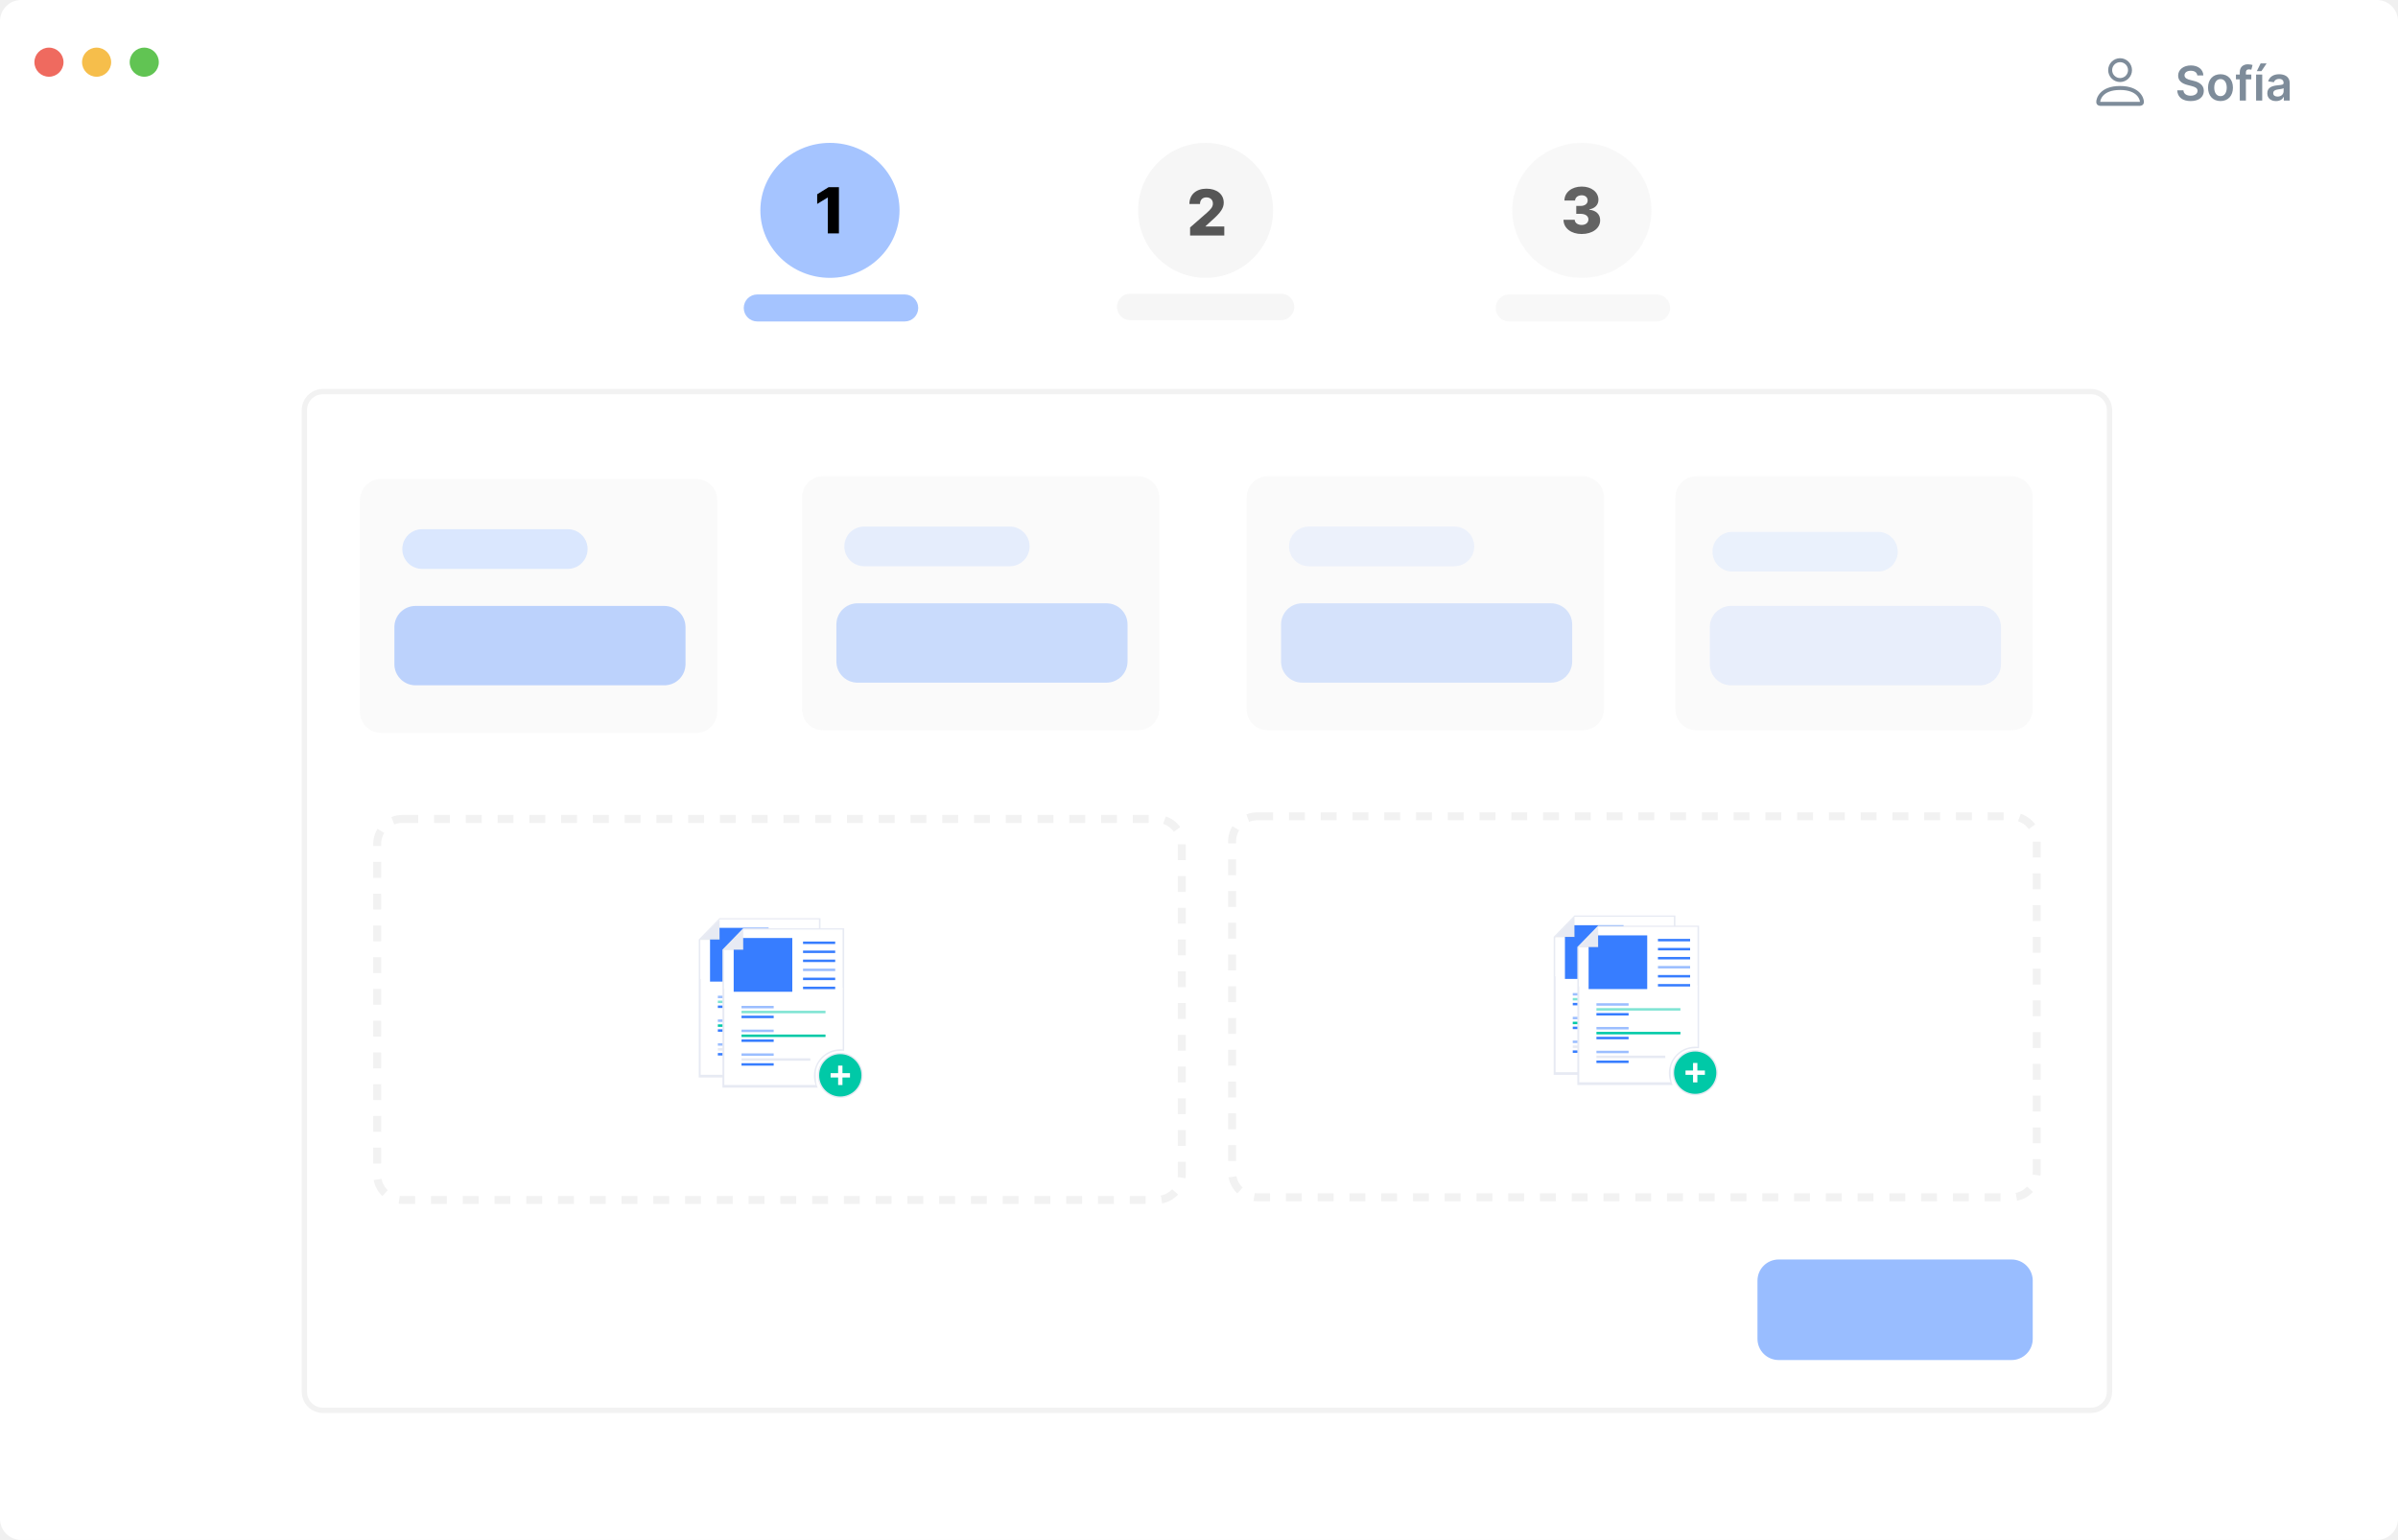
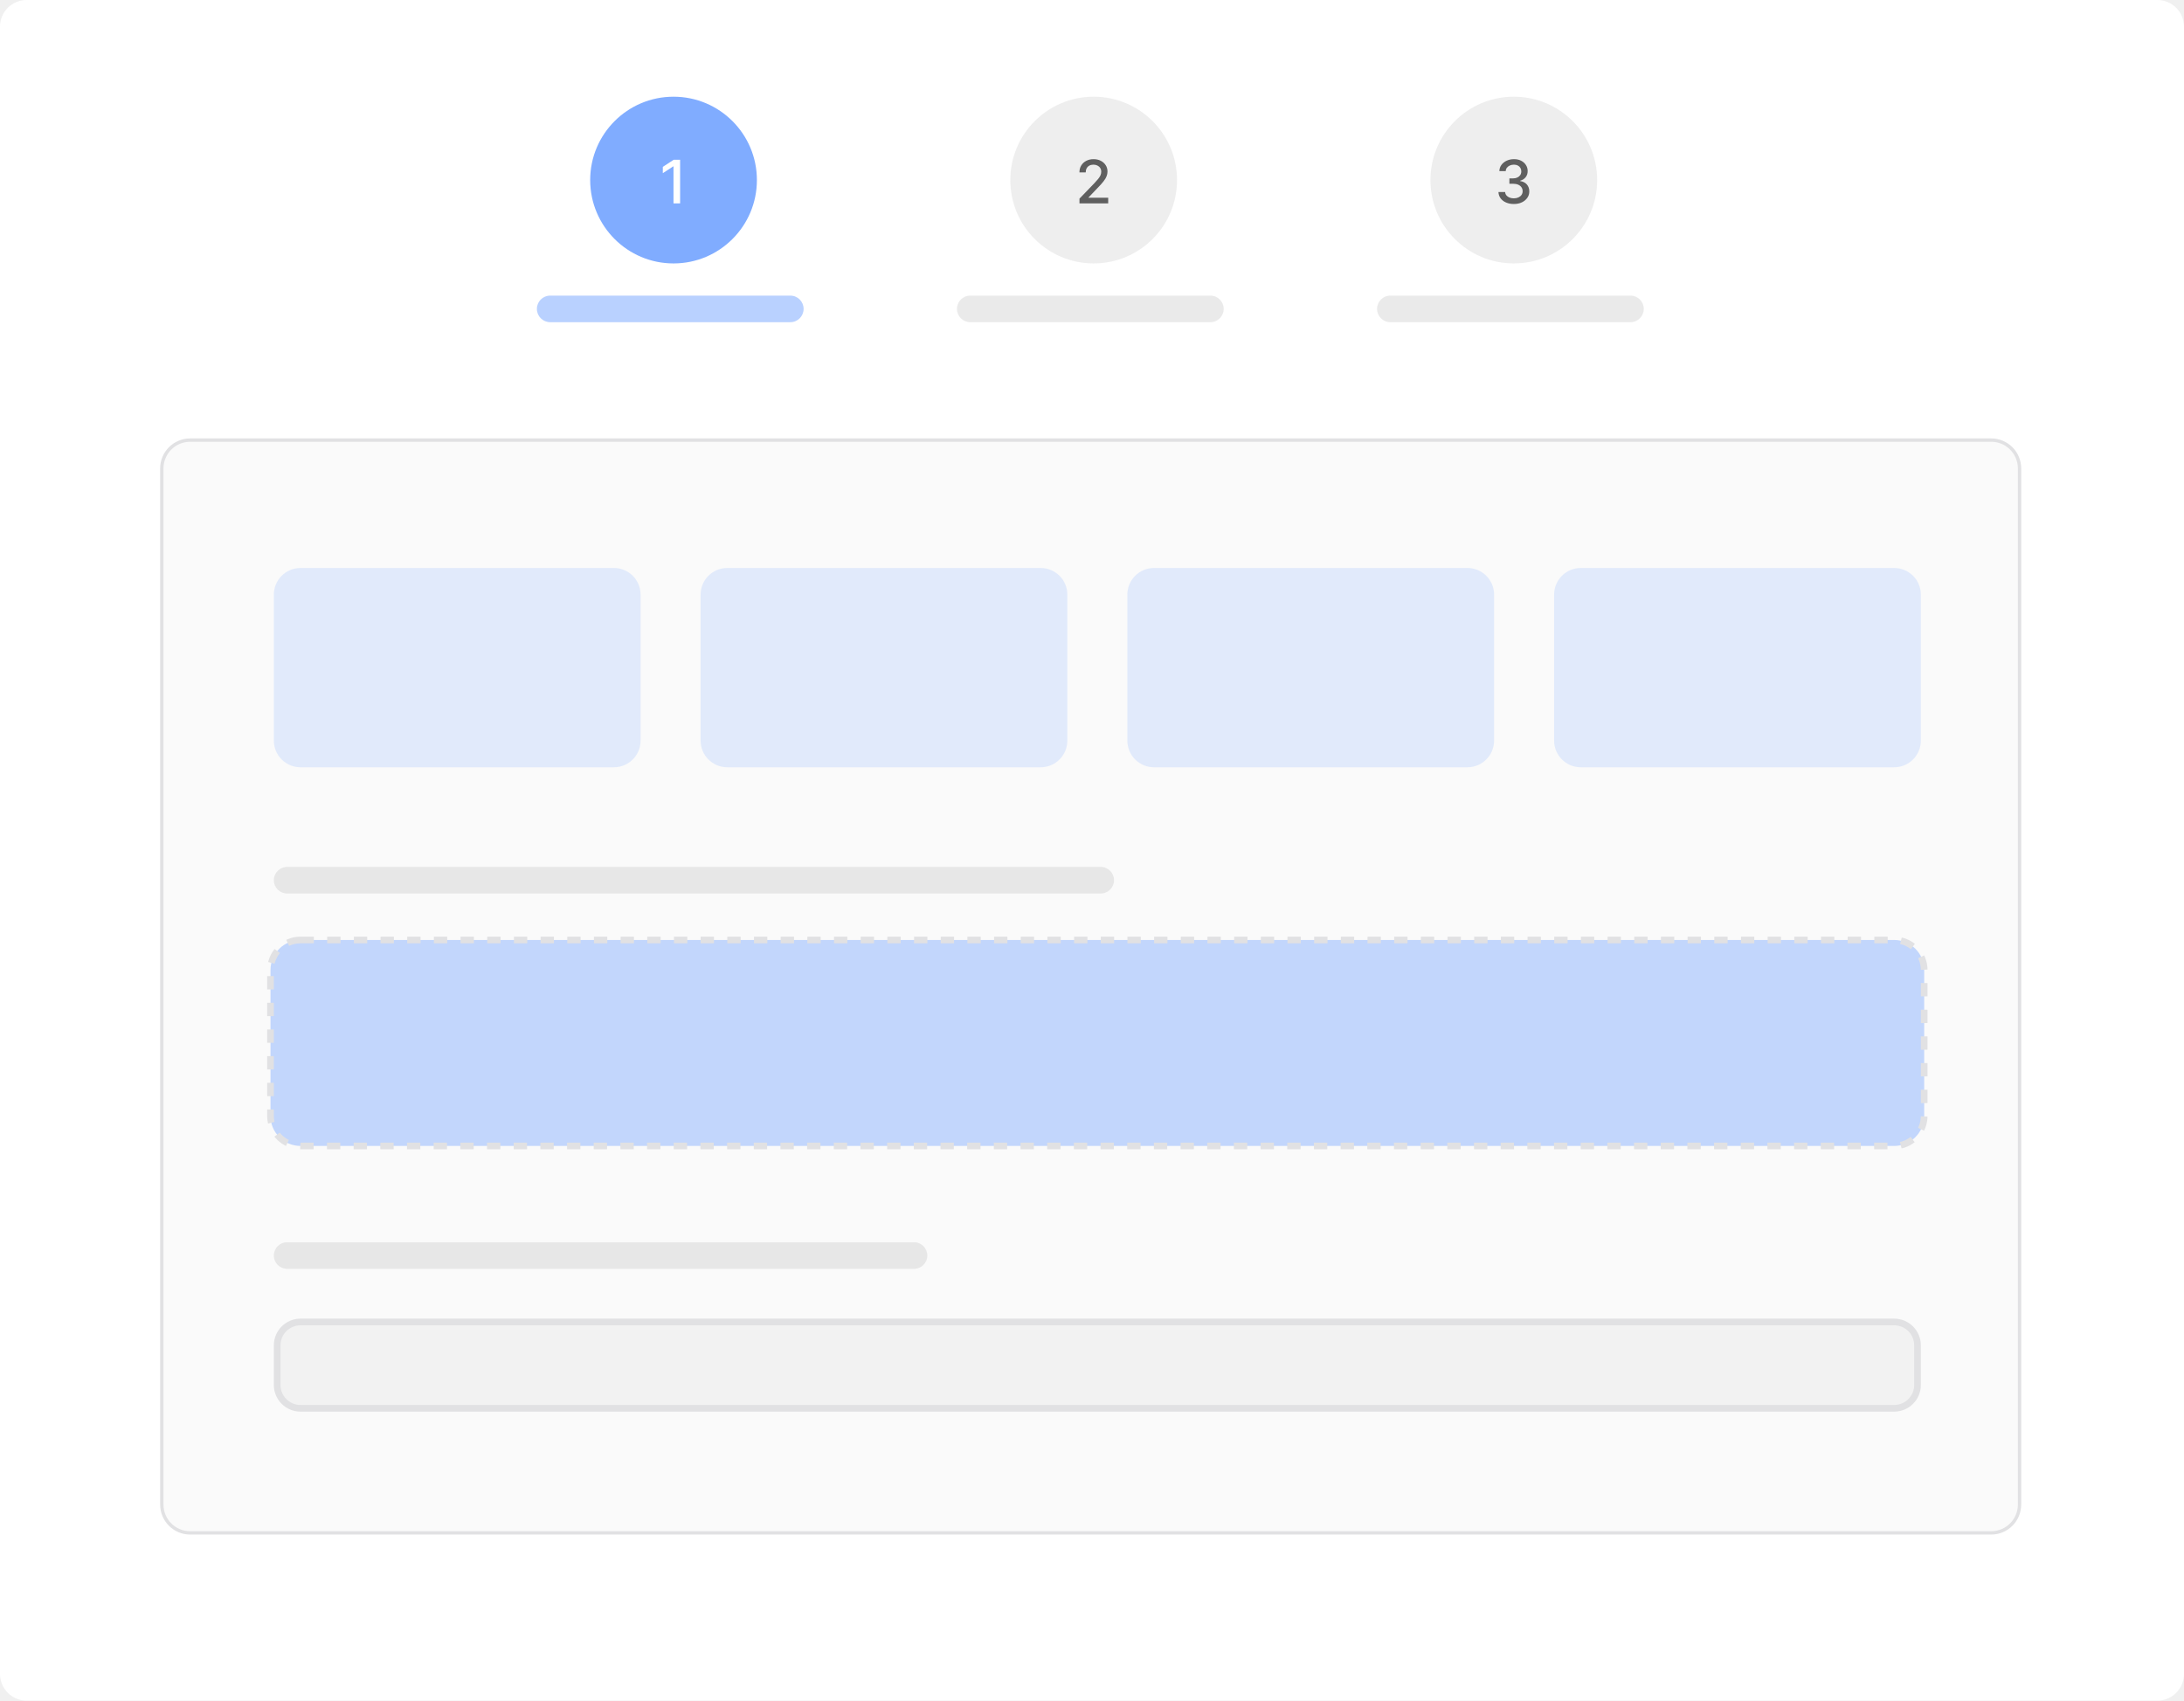
- <svg xmlns="http://www.w3.org/2000/svg" width="906" height="582" viewBox="0 0 906 582" fill="none">
-   <path d="M0 8C0 3.582 3.582 0 8 0H898C902.418 0 906 3.582 906 8V574C906 578.418 902.418 582 898 582H8C3.582 582 0 578.418 0 574V8Z" fill="white" />
-   <rect x="115" y="148" width="682" height="385" rx="7" fill="white" fill-opacity="0.4" stroke="#F2F2F2" stroke-width="2" />
-   <path d="M664 484C664 479.582 667.582 476 672 476H760C764.418 476 768 479.582 768 484V506C768 510.418 764.418 514 760 514H672C667.582 514 664 510.418 664 506V484Z" fill="#80ACFF" fill-opacity="0.8" />
-   <circle cx="54.5" cy="23.5" r="5.5" fill="#61C453" />
-   <circle cx="36.5" cy="23.5" r="5.5" fill="#F6BE4B" />
-   <circle cx="18.5" cy="23.5" r="5.5" fill="#EF6A5F" />
-   <path d="M830.178 28.508H832.46C832.415 26.296 830.53 24.73 827.743 24.73C824.994 24.73 822.929 26.277 822.936 28.591C822.936 30.47 824.272 31.55 826.426 32.106L827.915 32.49C829.328 32.848 830.261 33.289 830.267 34.305C830.261 35.424 829.2 36.172 827.653 36.172C826.17 36.172 825.02 35.507 824.924 34.133H822.591C822.687 36.734 824.623 38.198 827.672 38.198C830.811 38.198 832.633 36.632 832.639 34.325C832.633 32.055 830.76 31.02 828.791 30.553L827.564 30.246C826.49 29.991 825.326 29.537 825.339 28.444C825.346 27.459 826.228 26.737 827.711 26.737C829.123 26.737 830.057 27.396 830.178 28.508ZM838.934 38.192C841.81 38.192 843.638 36.166 843.638 33.129C843.638 30.087 841.81 28.054 838.934 28.054C836.057 28.054 834.229 30.087 834.229 33.129C834.229 36.166 836.057 38.192 838.934 38.192ZM838.946 36.338C837.355 36.338 836.575 34.919 836.575 33.123C836.575 31.327 837.355 29.889 838.946 29.889C840.512 29.889 841.292 31.327 841.292 33.123C841.292 34.919 840.512 36.338 838.946 36.338ZM850.575 28.182H848.536V27.408C848.536 26.641 848.856 26.213 849.718 26.213C850.083 26.213 850.39 26.296 850.581 26.354L851.048 24.564C850.748 24.462 850.089 24.296 849.29 24.296C847.584 24.296 846.222 25.273 846.222 27.255V28.182H844.771V29.972H846.222V38H848.536V29.972H850.575V28.182ZM852.387 38H854.701V28.182H852.387V38ZM852.662 26.891H854.394L856.357 23.97H854.094L852.662 26.891ZM859.906 38.198C861.446 38.198 862.367 37.476 862.789 36.651H862.865V38H865.09V31.429C865.09 28.834 862.974 28.054 861.101 28.054C859.036 28.054 857.451 28.974 856.94 30.764L859.1 31.071C859.331 30.4 859.983 29.825 861.114 29.825C862.188 29.825 862.776 30.374 862.776 31.34V31.378C862.776 32.043 862.079 32.075 860.347 32.26C858.442 32.465 856.62 33.033 856.62 35.245C856.62 37.175 858.033 38.198 859.906 38.198ZM860.507 36.498C859.541 36.498 858.851 36.057 858.851 35.207C858.851 34.318 859.625 33.947 860.66 33.8C861.267 33.717 862.482 33.564 862.782 33.321V34.478C862.782 35.571 861.9 36.498 860.507 36.498Z" fill="#7E8C9A" />
-   <path d="M801 31C802.193 31 803.338 30.526 804.182 29.682C805.026 28.838 805.5 27.694 805.5 26.5C805.5 25.306 805.026 24.162 804.182 23.318C803.338 22.474 802.193 22 801 22C799.807 22 798.662 22.474 797.818 23.318C796.974 24.162 796.5 25.306 796.5 26.5C796.5 27.694 796.974 28.838 797.818 29.682C798.662 30.526 799.807 31 801 31V31ZM804 26.5C804 27.296 803.684 28.059 803.121 28.621C802.559 29.184 801.796 29.5 801 29.5C800.204 29.5 799.441 29.184 798.879 28.621C798.316 28.059 798 27.296 798 26.5C798 25.704 798.316 24.941 798.879 24.379C799.441 23.816 800.204 23.5 801 23.5C801.796 23.5 802.559 23.816 803.121 24.379C803.684 24.941 804 25.704 804 26.5V26.5ZM810 38.5C810 40 808.5 40 808.5 40H793.5C793.5 40 792 40 792 38.5C792 37 793.5 32.5 801 32.5C808.5 32.5 810 37 810 38.5ZM808.5 38.494C808.498 38.125 808.269 37.015 807.252 35.998C806.274 35.02 804.434 34 801 34C797.565 34 795.726 35.02 794.748 35.998C793.731 37.015 793.503 38.125 793.5 38.494H808.5Z" fill="#7E8C9A" />
-   <ellipse cx="313.567" cy="79.504" rx="26.289" ry="25.505" fill="#80ACFF" fill-opacity="0.7" />
-   <rect x="281" y="111.287" width="65.919" height="10.202" rx="5.101" fill="#80ACFF" fill-opacity="0.7" />
-   <path d="M316.96 70.747H313.048L308.744 73.423V77.071L312.648 74.685H312.75V88.202H316.96V70.747Z" fill="black" />
-   <ellipse cx="597.648" cy="79.504" rx="26.289" ry="25.505" fill="#F2F2F2" fill-opacity="0.5" />
-   <rect x="565.081" y="111.287" width="65.919" height="10.202" rx="5.101" fill="#F2F2F2" fill-opacity="0.5" />
-   <path d="M597.57 88.44C601.661 88.44 604.568 86.276 604.559 83.242C604.568 81.094 603.161 79.56 600.468 79.244V79.108C602.488 78.818 603.92 77.463 603.911 75.503C603.92 72.656 601.346 70.509 597.604 70.509C593.837 70.509 591.093 72.69 591.059 75.793H595.09C595.124 74.6 596.198 73.798 597.604 73.798C598.943 73.798 599.854 74.608 599.846 75.776C599.854 76.986 598.781 77.821 597.229 77.821H595.533V80.821H597.229C598.994 80.821 600.144 81.69 600.127 82.918C600.144 84.153 599.087 85.014 597.587 85.014C596.096 85.014 594.997 84.222 594.954 83.071H590.71C590.744 86.225 593.582 88.44 597.57 88.44Z" fill="black" fill-opacity="0.6" />
-   <circle cx="455.5" cy="79.5" r="25.5" fill="#F2F2F2" fill-opacity="0.7" />
-   <rect x="422" y="111" width="67" height="10" rx="5" fill="#F2F2F2" fill-opacity="0.7" />
-   <path d="M449.635 89H462.555V85.599H455.481V85.489L457.569 83.562C461.353 80.264 462.342 78.585 462.342 76.582C462.342 73.438 459.777 71.307 455.814 71.307C451.953 71.307 449.37 73.531 449.379 77.085H453.376C453.376 75.508 454.348 74.597 455.797 74.597C457.22 74.597 458.251 75.474 458.251 76.915C458.251 78.219 457.433 79.105 456.001 80.392L449.635 85.966V89Z" fill="black" fill-opacity="0.65" />
-   <g style="mix-blend-mode:darken" filter="url(#filter0_b_12_520)">
-     <rect x="136" y="181" width="135" height="96" rx="8" fill="#F2F2F2" fill-opacity="0.4" />
-     <rect x="149" y="229" width="110" height="30" rx="8" fill="#80ACFF" fill-opacity="0.5" />
-     <path d="M152 207.5C152 203.358 155.358 200 159.5 200H214.5C218.642 200 222 203.358 222 207.5V207.5C222 211.642 218.642 215 214.5 215H159.5C155.358 215 152 211.642 152 207.5V207.5Z" fill="#CCDEFF" fill-opacity="0.7" />
-   </g>
-   <g style="mix-blend-mode:darken" filter="url(#filter1_b_12_520)">
-     <rect x="303" y="180" width="135" height="96" rx="8" fill="#F2F2F2" fill-opacity="0.4" />
-     <rect x="316" y="228" width="110" height="30" rx="8" fill="#80ACFF" fill-opacity="0.4" />
-     <path d="M319 206.5C319 202.358 322.358 199 326.5 199H381.5C385.642 199 389 202.358 389 206.5V206.5C389 210.642 385.642 214 381.5 214H326.5C322.358 214 319 210.642 319 206.5V206.5Z" fill="#CCDEFF" fill-opacity="0.45" />
-   </g>
-   <g style="mix-blend-mode:darken" filter="url(#filter2_b_12_520)">
-     <rect x="471" y="180" width="135" height="96" rx="8" fill="#F2F2F2" fill-opacity="0.4" />
-     <rect x="484" y="228" width="110" height="30" rx="8" fill="#80ACFF" fill-opacity="0.3" />
-     <path d="M487 206.5C487 202.358 490.358 199 494.5 199H549.5C553.642 199 557 202.358 557 206.5V206.5C557 210.642 553.642 214 549.5 214H494.5C490.358 214 487 210.642 487 206.5V206.5Z" fill="#CCDEFF" fill-opacity="0.3" />
-   </g>
-   <g style="mix-blend-mode:darken" filter="url(#filter3_b_12_520)">
-     <rect x="633" y="180" width="135" height="96" rx="8" fill="#F2F2F2" fill-opacity="0.4" />
-     <rect x="646" y="229" width="110" height="30" rx="8" fill="#80ACFF" fill-opacity="0.15" />
-     <path d="M647 208.5C647 204.358 650.358 201 654.5 201H709.5C713.642 201 717 204.358 717 208.5V208.5C717 212.642 713.642 216 709.5 216H654.5C650.358 216 647 212.642 647 208.5V208.5Z" fill="#CCDEFF" fill-opacity="0.35" />
-   </g>
-   <rect x="142.5" y="309.5" width="304" height="144" rx="9.5" fill="white" fill-opacity="0.4" stroke="#F2F2F2" stroke-width="3" stroke-dasharray="6 6" />
-   <path d="M299.258 401.85C299.258 397.431 303.61 393.362 308.022 393.362C308.695 393.362 309.35 393.191 309.98 393.345C309.989 393.149 309.997 392.023 309.997 391.827V347H271.835L264 355.061V407.224H300.025C299.25 405.995 299.258 403.411 299.258 401.85Z" fill="#E7EAF3" />
-   <path d="M298.577 402.703C298.577 397.192 303.04 392.722 308.541 392.722C308.839 392.722 309.137 392.739 309.435 392.765V369.622H264.724V406.2H299.207C298.79 405.083 298.577 403.897 298.577 402.703Z" fill="white" />
-   <path d="M309.401 369.963H264.588V355.061L271.835 347.469H309.401V369.963Z" fill="white" />
-   <path d="M306.608 351.999H294.455V352.929H306.608V351.999Z" fill="#377DFF" />
-   <path d="M306.608 355.411H294.455V356.341H306.608V355.411Z" fill="#377DFF" />
-   <path d="M306.608 358.823H294.455V359.753H306.608V358.823Z" fill="#377DFF" />
-   <path opacity="0.5" d="M306.608 362.235H294.455V363.165H306.608V362.235Z" fill="#377DFF" />
-   <path d="M306.608 365.647H294.455V366.577H306.608V365.647Z" fill="#377DFF" />
-   <path d="M306.608 369.059H294.455V369.989H306.608V369.059Z" fill="#377DFF" />
-   <path opacity="0.5" d="M283.367 376.31H271.214V377.24H283.367V376.31Z" fill="#377DFF" />
-   <path d="M283.367 380.021H271.214V380.95H283.367V380.021Z" fill="#377DFF" />
-   <path opacity="0.5" d="M302.946 378.17H271.214V379.099H302.946V378.17Z" fill="#00C9A7" />
-   <path opacity="0.5" d="M283.367 385.284H271.214V386.214H283.367V385.284Z" fill="#377DFF" />
-   <path d="M283.367 389.003H271.214V389.933H283.367V389.003Z" fill="#377DFF" />
-   <path d="M302.946 387.143H271.214V388.073H302.946V387.143Z" fill="#00C9A7" />
-   <path opacity="0.5" d="M283.367 394.266H271.214V395.196H283.367V394.266Z" fill="#377DFF" />
-   <path d="M283.367 397.977H271.214V398.907H283.367V397.977Z" fill="#377DFF" />
-   <path d="M297.223 396.117H271.214V397.047H297.223V396.117Z" fill="#E7EAF3" />
-   <path d="M290.401 370.97H268.258V351.606L269.025 350.668H270.796H290.401V370.97Z" fill="#377DFF" />
-   <path d="M264.417 355.232H272.006V347.299L264.417 355.232Z" fill="url(#paint0_linear_12_520)" />
-   <path d="M264.588 355.061H271.835V347.469L264.588 355.061Z" fill="#E7EAF3" />
-   <path d="M317.475 414.935C322.183 414.935 326 411.112 326 406.396C326 401.68 322.183 397.857 317.475 397.857C312.767 397.857 308.95 401.68 308.95 406.396C308.95 411.112 312.767 414.935 317.475 414.935Z" fill="#E7EAF3" />
-   <path d="M317.475 414.389C321.882 414.389 325.455 410.811 325.455 406.396C325.455 401.982 321.882 398.403 317.475 398.403C313.068 398.403 309.495 401.982 309.495 406.396C309.495 410.811 313.068 414.389 317.475 414.389Z" fill="#00C9A7" />
-   <g opacity="0.5">
-     <path opacity="0.5" d="M321.776 405.432H318.437V402.08H316.513V405.432H313.166V407.352H316.513V410.704H318.437V407.352H321.776V405.432Z" fill="url(#paint1_linear_12_520)" />
-   </g>
-   <path d="M318.293 402.728H316.657V410.064H318.293V402.728Z" fill="white" />
-   <path d="M321.137 405.578H313.813V407.215H321.137V405.578Z" fill="white" />
-   <path d="M308.201 405.688C308.201 401.27 312.552 397.201 316.964 397.201C317.637 397.201 318.293 397.03 318.923 397.184C318.931 396.987 318.94 395.861 318.94 395.665V350.839H280.777L272.942 358.9V411.062H308.967C308.192 409.834 308.201 407.249 308.201 405.688Z" fill="#E7EAF3" />
-   <path d="M307.519 406.541C307.519 401.031 311.982 396.561 317.484 396.561C317.782 396.561 318.08 396.578 318.378 396.604V373.461H273.666V410.039H308.149C307.732 408.921 307.519 407.736 307.519 406.541Z" fill="white" />
-   <path d="M318.344 373.802H273.53V358.9L280.777 351.308H318.344V373.802Z" fill="white" />
-   <path d="M315.55 355.837H303.397V356.767H315.55V355.837Z" fill="#377DFF" />
-   <path d="M315.55 359.25H303.397V360.179H315.55V359.25Z" fill="#377DFF" />
-   <path d="M315.55 362.662H303.397V363.591H315.55V362.662Z" fill="#377DFF" />
-   <path opacity="0.5" d="M315.55 366.074H303.397V367.004H315.55V366.074Z" fill="#377DFF" />
-   <path d="M315.55 369.486H303.397V370.416H315.55V369.486Z" fill="#377DFF" />
-   <path d="M315.55 372.898H303.397V373.828H315.55V372.898Z" fill="#377DFF" />
-   <path opacity="0.5" d="M292.309 380.149H280.156V381.078H292.309V380.149Z" fill="#377DFF" />
-   <path d="M292.309 383.859H280.156V384.789H292.309V383.859Z" fill="#377DFF" />
-   <path opacity="0.5" d="M311.888 382.008H280.156V382.938H311.888V382.008Z" fill="#00C9A7" />
-   <path opacity="0.5" d="M292.309 389.123H280.156V390.052H292.309V389.123Z" fill="#377DFF" />
-   <path d="M292.309 392.842H280.156V393.772H292.309V392.842Z" fill="#377DFF" />
-   <path d="M311.888 390.982H280.156V391.912H311.888V390.982Z" fill="#00C9A7" />
-   <path opacity="0.5" d="M292.309 398.105H280.156V399.035H292.309V398.105Z" fill="#377DFF" />
-   <path d="M292.309 401.816H280.156V402.745H292.309V401.816Z" fill="#377DFF" />
-   <path d="M306.165 399.956H280.156V400.886H306.165V399.956Z" fill="#E7EAF3" />
-   <path d="M299.343 374.809H277.201V355.445L277.967 354.507H279.738H299.343V374.809Z" fill="#377DFF" />
-   <path d="M273.36 359.07H280.948V351.137L273.36 359.07Z" fill="url(#paint2_linear_12_520)" />
-   <path d="M273.53 358.9H280.777V351.308L273.53 358.9Z" fill="#E7EAF3" />
-   <rect x="465.5" y="308.5" width="304" height="144" rx="9.5" fill="white" fill-opacity="0.4" stroke="#F2F2F2" stroke-width="3" stroke-dasharray="6 6" />
-   <path d="M622.258 400.85C622.258 396.431 626.61 392.362 631.022 392.362C631.695 392.362 632.35 392.191 632.98 392.345C632.989 392.149 632.997 391.023 632.997 390.827V346H594.835L587 354.061V406.224H623.025C622.25 404.995 622.258 402.411 622.258 400.85Z" fill="#E7EAF3" />
-   <path d="M621.577 401.703C621.577 396.192 626.04 391.722 631.541 391.722C631.839 391.722 632.137 391.739 632.435 391.765V368.622H587.724V405.2H622.207C621.79 404.083 621.577 402.897 621.577 401.703Z" fill="white" />
-   <path d="M632.401 368.963H587.588V354.061L594.835 346.469H632.401V368.963Z" fill="white" />
-   <path d="M629.608 350.999H617.455V351.929H629.608V350.999Z" fill="#377DFF" />
-   <path d="M629.608 354.411H617.455V355.341H629.608V354.411Z" fill="#377DFF" />
-   <path d="M629.608 357.823H617.455V358.753H629.608V357.823Z" fill="#377DFF" />
-   <path opacity="0.5" d="M629.608 361.235H617.455V362.165H629.608V361.235Z" fill="#377DFF" />
-   <path d="M629.608 364.647H617.455V365.577H629.608V364.647Z" fill="#377DFF" />
-   <path d="M629.608 368.059H617.455V368.989H629.608V368.059Z" fill="#377DFF" />
-   <path opacity="0.5" d="M606.366 375.31H594.213V376.24H606.366V375.31Z" fill="#377DFF" />
-   <path d="M606.366 379.021H594.213V379.95H606.366V379.021Z" fill="#377DFF" />
-   <path opacity="0.5" d="M625.946 377.17H594.213V378.099H625.946V377.17Z" fill="#00C9A7" />
-   <path opacity="0.5" d="M606.366 384.284H594.213V385.214H606.366V384.284Z" fill="#377DFF" />
-   <path d="M606.366 388.003H594.213V388.933H606.366V388.003Z" fill="#377DFF" />
-   <path d="M625.946 386.143H594.213V387.073H625.946V386.143Z" fill="#00C9A7" />
-   <path opacity="0.5" d="M606.366 393.266H594.213V394.196H606.366V393.266Z" fill="#377DFF" />
-   <path d="M606.366 396.977H594.213V397.907H606.366V396.977Z" fill="#377DFF" />
-   <path d="M620.223 395.117H594.213V396.047H620.223V395.117Z" fill="#E7EAF3" />
-   <path d="M613.401 369.97H591.258V350.606L592.025 349.668H593.796H613.401V369.97Z" fill="#377DFF" />
-   <path d="M587.417 354.232H595.005V346.299L587.417 354.232Z" fill="url(#paint3_linear_12_520)" />
-   <path d="M587.588 354.061H594.835V346.469L587.588 354.061Z" fill="#E7EAF3" />
-   <path d="M640.475 413.935C645.183 413.935 649 410.112 649 405.396C649 400.68 645.183 396.857 640.475 396.857C635.767 396.857 631.95 400.68 631.95 405.396C631.95 410.112 635.767 413.935 640.475 413.935Z" fill="#E7EAF3" />
-   <path d="M640.475 413.389C644.882 413.389 648.455 409.811 648.455 405.396C648.455 400.982 644.882 397.403 640.475 397.403C636.068 397.403 632.495 400.982 632.495 405.396C632.495 409.811 636.068 413.389 640.475 413.389Z" fill="#00C9A7" />
-   <g opacity="0.5">
-     <path opacity="0.5" d="M644.776 404.432H641.437V401.08H639.513V404.432H636.166V406.352H639.513V409.704H641.437V406.352H644.776V404.432Z" fill="url(#paint4_linear_12_520)" />
-   </g>
-   <path d="M641.293 401.728H639.657V409.064H641.293V401.728Z" fill="white" />
-   <path d="M644.137 404.578H636.813V406.215H644.137V404.578Z" fill="white" />
-   <path d="M631.201 404.688C631.201 400.27 635.553 396.201 639.964 396.201C640.637 396.201 641.293 396.03 641.923 396.184C641.931 395.987 641.94 394.861 641.94 394.665V349.839H603.778L595.942 357.9V410.062H631.967C631.192 408.834 631.201 406.249 631.201 404.688Z" fill="#E7EAF3" />
-   <path d="M630.519 405.541C630.519 400.031 634.982 395.561 640.484 395.561C640.782 395.561 641.08 395.578 641.378 395.604V372.461H596.666V409.039H631.149C630.732 407.921 630.519 406.736 630.519 405.541Z" fill="white" />
-   <path d="M641.344 372.802H596.53V357.9L603.778 350.308H641.344V372.802Z" fill="white" />
-   <path d="M638.55 354.837H626.397V355.767H638.55V354.837Z" fill="#377DFF" />
-   <path d="M638.55 358.25H626.397V359.179H638.55V358.25Z" fill="#377DFF" />
-   <path d="M638.55 361.662H626.397V362.591H638.55V361.662Z" fill="#377DFF" />
-   <path opacity="0.5" d="M638.55 365.074H626.397V366.004H638.55V365.074Z" fill="#377DFF" />
-   <path d="M638.55 368.486H626.397V369.416H638.55V368.486Z" fill="#377DFF" />
-   <path d="M638.55 371.898H626.397V372.828H638.55V371.898Z" fill="#377DFF" />
-   <path opacity="0.5" d="M615.309 379.149H603.156V380.078H615.309V379.149Z" fill="#377DFF" />
-   <path d="M615.309 382.859H603.156V383.789H615.309V382.859Z" fill="#377DFF" />
-   <path opacity="0.5" d="M634.888 381.008H603.156V381.938H634.888V381.008Z" fill="#00C9A7" />
-   <path opacity="0.5" d="M615.309 388.123H603.156V389.052H615.309V388.123Z" fill="#377DFF" />
-   <path d="M615.309 391.842H603.156V392.772H615.309V391.842Z" fill="#377DFF" />
-   <path d="M634.888 389.982H603.156V390.912H634.888V389.982Z" fill="#00C9A7" />
-   <path opacity="0.5" d="M615.309 397.105H603.156V398.035H615.309V397.105Z" fill="#377DFF" />
-   <path d="M615.309 400.816H603.156V401.745H615.309V400.816Z" fill="#377DFF" />
-   <path d="M629.165 398.956H603.156V399.886H629.165V398.956Z" fill="#E7EAF3" />
-   <path d="M622.343 373.809H600.2V354.445L600.967 353.507H602.738H622.343V373.809Z" fill="#377DFF" />
-   <path d="M596.36 358.07H603.948V350.137L596.36 358.07Z" fill="url(#paint5_linear_12_520)" />
-   <path d="M596.53 357.9H603.778V350.308L596.53 357.9Z" fill="#E7EAF3" />
-   <defs>
-     <filter id="filter0_b_12_520" x="132" y="177" width="143" height="104" filterUnits="userSpaceOnUse" color-interpolation-filters="sRGB">
-       <feFlood flood-opacity="0" result="BackgroundImageFix" />
-       <feGaussianBlur in="BackgroundImage" stdDeviation="2" />
-       <feComposite in2="SourceAlpha" operator="in" result="effect1_backgroundBlur_12_520" />
-       <feBlend mode="normal" in="SourceGraphic" in2="effect1_backgroundBlur_12_520" result="shape" />
-     </filter>
-     <filter id="filter1_b_12_520" x="299" y="176" width="143" height="104" filterUnits="userSpaceOnUse" color-interpolation-filters="sRGB">
-       <feFlood flood-opacity="0" result="BackgroundImageFix" />
-       <feGaussianBlur in="BackgroundImage" stdDeviation="2" />
-       <feComposite in2="SourceAlpha" operator="in" result="effect1_backgroundBlur_12_520" />
-       <feBlend mode="normal" in="SourceGraphic" in2="effect1_backgroundBlur_12_520" result="shape" />
-     </filter>
-     <filter id="filter2_b_12_520" x="467" y="176" width="143" height="104" filterUnits="userSpaceOnUse" color-interpolation-filters="sRGB">
-       <feFlood flood-opacity="0" result="BackgroundImageFix" />
-       <feGaussianBlur in="BackgroundImage" stdDeviation="2" />
-       <feComposite in2="SourceAlpha" operator="in" result="effect1_backgroundBlur_12_520" />
-       <feBlend mode="normal" in="SourceGraphic" in2="effect1_backgroundBlur_12_520" result="shape" />
-     </filter>
-     <filter id="filter3_b_12_520" x="629" y="176" width="143" height="104" filterUnits="userSpaceOnUse" color-interpolation-filters="sRGB">
-       <feFlood flood-opacity="0" result="BackgroundImageFix" />
-       <feGaussianBlur in="BackgroundImage" stdDeviation="2" />
-       <feComposite in2="SourceAlpha" operator="in" result="effect1_backgroundBlur_12_520" />
-       <feBlend mode="normal" in="SourceGraphic" in2="effect1_backgroundBlur_12_520" result="shape" />
-     </filter>
-     <linearGradient id="paint0_linear_12_520" x1="268.212" y1="355.232" x2="268.212" y2="347.299" gradientUnits="userSpaceOnUse">
-       <stop stop-color="#B3B3B3" stop-opacity="0.25" />
-       <stop offset="0.54" stop-color="#B3B3B3" stop-opacity="0.1" />
-       <stop offset="1" stop-color="#B3B3B3" stop-opacity="0.05" />
-     </linearGradient>
-     <linearGradient id="paint1_linear_12_520" x1="317.472" y1="410.706" x2="317.472" y2="402.078" gradientUnits="userSpaceOnUse">
-       <stop stop-color="#808080" stop-opacity="0.25" />
-       <stop offset="0.54" stop-color="#808080" stop-opacity="0.12" />
-       <stop offset="1" stop-color="#808080" stop-opacity="0.1" />
-     </linearGradient>
-     <linearGradient id="paint2_linear_12_520" x1="277.154" y1="359.07" x2="277.154" y2="351.137" gradientUnits="userSpaceOnUse">
-       <stop stop-color="#B3B3B3" stop-opacity="0.25" />
-       <stop offset="0.54" stop-color="#B3B3B3" stop-opacity="0.1" />
-       <stop offset="1" stop-color="#B3B3B3" stop-opacity="0.05" />
-     </linearGradient>
-     <linearGradient id="paint3_linear_12_520" x1="591.212" y1="354.232" x2="591.212" y2="346.299" gradientUnits="userSpaceOnUse">
-       <stop stop-color="#B3B3B3" stop-opacity="0.25" />
-       <stop offset="0.54" stop-color="#B3B3B3" stop-opacity="0.1" />
-       <stop offset="1" stop-color="#B3B3B3" stop-opacity="0.05" />
-     </linearGradient>
-     <linearGradient id="paint4_linear_12_520" x1="640.473" y1="409.706" x2="640.473" y2="401.078" gradientUnits="userSpaceOnUse">
-       <stop stop-color="#808080" stop-opacity="0.25" />
-       <stop offset="0.54" stop-color="#808080" stop-opacity="0.12" />
-       <stop offset="1" stop-color="#808080" stop-opacity="0.1" />
-     </linearGradient>
-     <linearGradient id="paint5_linear_12_520" x1="600.154" y1="358.07" x2="600.154" y2="350.137" gradientUnits="userSpaceOnUse">
-       <stop stop-color="#B3B3B3" stop-opacity="0.25" />
-       <stop offset="0.54" stop-color="#B3B3B3" stop-opacity="0.1" />
-       <stop offset="1" stop-color="#B3B3B3" stop-opacity="0.05" />
-     </linearGradient>
-   </defs>
+ <svg xmlns="http://www.w3.org/2000/svg" width="655" height="510" viewBox="0 0 655 510" fill="none">
+   <rect width="655" height="510" rx="8" fill="white" />
+   <rect x="48.528" y="131.98" width="557.151" height="327.719" rx="8.5" fill="#F2F2F2" fill-opacity="0.4" stroke="#E1E1E3" />
+   <rect x="82.127" y="170.332" width="109.989" height="59.766" rx="8" fill="#80ACFF" fill-opacity="0.2" />
+   <rect x="81.127" y="281.891" width="495.952" height="61.766" rx="9" fill="#80ACFF" fill-opacity="0.45" stroke="#E1E1E3" stroke-width="2" stroke-dasharray="4 4" />
+   <rect x="210.115" y="170.332" width="109.989" height="59.766" rx="8" fill="#80ACFF" fill-opacity="0.2" />
+   <rect x="338.102" y="170.332" width="109.989" height="59.766" rx="8" fill="#80ACFF" fill-opacity="0.2" />
+   <rect x="466.09" y="170.332" width="109.989" height="59.766" rx="8" fill="#80ACFF" fill-opacity="0.2" />
+   <rect x="161.017" y="88.652" width="79.992" height="7.969" rx="3.984" fill="#80ACFF" fill-opacity="0.55" />
+   <rect x="287.005" y="88.652" width="79.992" height="7.969" rx="3.984" fill="#C4C4C4" fill-opacity="0.35" />
+   <rect x="82.127" y="259.98" width="251.975" height="7.969" rx="3.984" fill="#C4C4C4" fill-opacity="0.35" />
+   <rect x="82.127" y="372.539" width="195.981" height="7.969" rx="3.984" fill="#C4C4C4" fill-opacity="0.35" />
+   <rect x="83.127" y="396.449" width="491.952" height="25.891" rx="7" fill="#C4C4C4" fill-opacity="0.15" stroke="#E1E1E3" stroke-width="2" />
+   <rect x="412.992" y="88.652" width="79.992" height="7.969" rx="3.984" fill="#C4C4C4" fill-opacity="0.35" />
+   <circle cx="202" cy="54" r="25" fill="#80ACFF" />
+   <circle cx="454" cy="54" r="25" fill="#C4C4C4" fill-opacity="0.3" />
+   <circle cx="328" cy="54" r="25" fill="#C4C4C4" fill-opacity="0.3" />
+   <path d="M203.972 47.909H202.048L198.782 50.044V51.936L201.914 49.891H201.99V61H203.972V47.909Z" fill="white" />
+   <path d="M454.016 61.179C453.138 61.179 452.354 61.028 451.664 60.725C450.978 60.423 450.434 60.003 450.034 59.466C449.637 58.925 449.424 58.298 449.395 57.587H451.402C451.427 57.974 451.557 58.311 451.792 58.597C452.03 58.878 452.341 59.095 452.725 59.249C453.108 59.402 453.534 59.479 454.003 59.479C454.519 59.479 454.975 59.389 455.371 59.21C455.772 59.031 456.085 58.782 456.311 58.462C456.537 58.139 456.65 57.766 456.65 57.344C456.65 56.905 456.537 56.519 456.311 56.187C456.089 55.85 455.763 55.586 455.333 55.394C454.907 55.202 454.391 55.106 453.786 55.106H452.68V53.496H453.786C454.272 53.496 454.698 53.408 455.064 53.234C455.435 53.059 455.725 52.816 455.934 52.505C456.142 52.19 456.247 51.821 456.247 51.399C456.247 50.994 456.155 50.643 455.972 50.344C455.793 50.042 455.537 49.805 455.205 49.635C454.877 49.465 454.489 49.379 454.042 49.379C453.615 49.379 453.217 49.458 452.846 49.616C452.48 49.769 452.181 49.991 451.951 50.281C451.721 50.566 451.598 50.909 451.581 51.31H449.669C449.691 50.602 449.9 49.98 450.296 49.443C450.696 48.906 451.225 48.486 451.881 48.184C452.537 47.881 453.266 47.73 454.067 47.73C454.907 47.73 455.631 47.894 456.24 48.222C456.854 48.546 457.327 48.979 457.659 49.52C457.996 50.061 458.162 50.653 458.158 51.297C458.162 52.03 457.958 52.652 457.544 53.163C457.135 53.675 456.59 54.018 455.908 54.193V54.295C456.777 54.427 457.451 54.772 457.928 55.33C458.409 55.889 458.648 56.581 458.644 57.408C458.648 58.128 458.448 58.773 458.043 59.344C457.642 59.916 457.095 60.365 456.4 60.693C455.706 61.017 454.911 61.179 454.016 61.179Z" fill="black" fill-opacity="0.6" />
+   <path d="M323.74 61V59.568L328.169 54.979C328.642 54.48 329.032 54.043 329.339 53.668C329.65 53.289 329.882 52.929 330.036 52.588C330.189 52.247 330.266 51.885 330.266 51.501C330.266 51.067 330.164 50.692 329.959 50.376C329.755 50.057 329.475 49.812 329.122 49.641C328.768 49.467 328.37 49.379 327.926 49.379C327.458 49.379 327.049 49.475 326.699 49.667C326.35 49.859 326.081 50.129 325.894 50.479C325.706 50.828 325.613 51.237 325.613 51.706H323.727C323.727 50.909 323.91 50.212 324.277 49.616C324.643 49.019 325.146 48.557 325.785 48.229C326.424 47.896 327.151 47.73 327.965 47.73C328.787 47.73 329.512 47.894 330.138 48.222C330.769 48.546 331.261 48.989 331.615 49.552C331.968 50.11 332.145 50.741 332.145 51.444C332.145 51.93 332.054 52.405 331.87 52.869C331.691 53.334 331.378 53.852 330.931 54.423C330.483 54.989 329.861 55.678 329.064 56.487L326.463 59.21V59.306H332.356V61H323.74Z" fill="black" fill-opacity="0.6" />
</svg>
